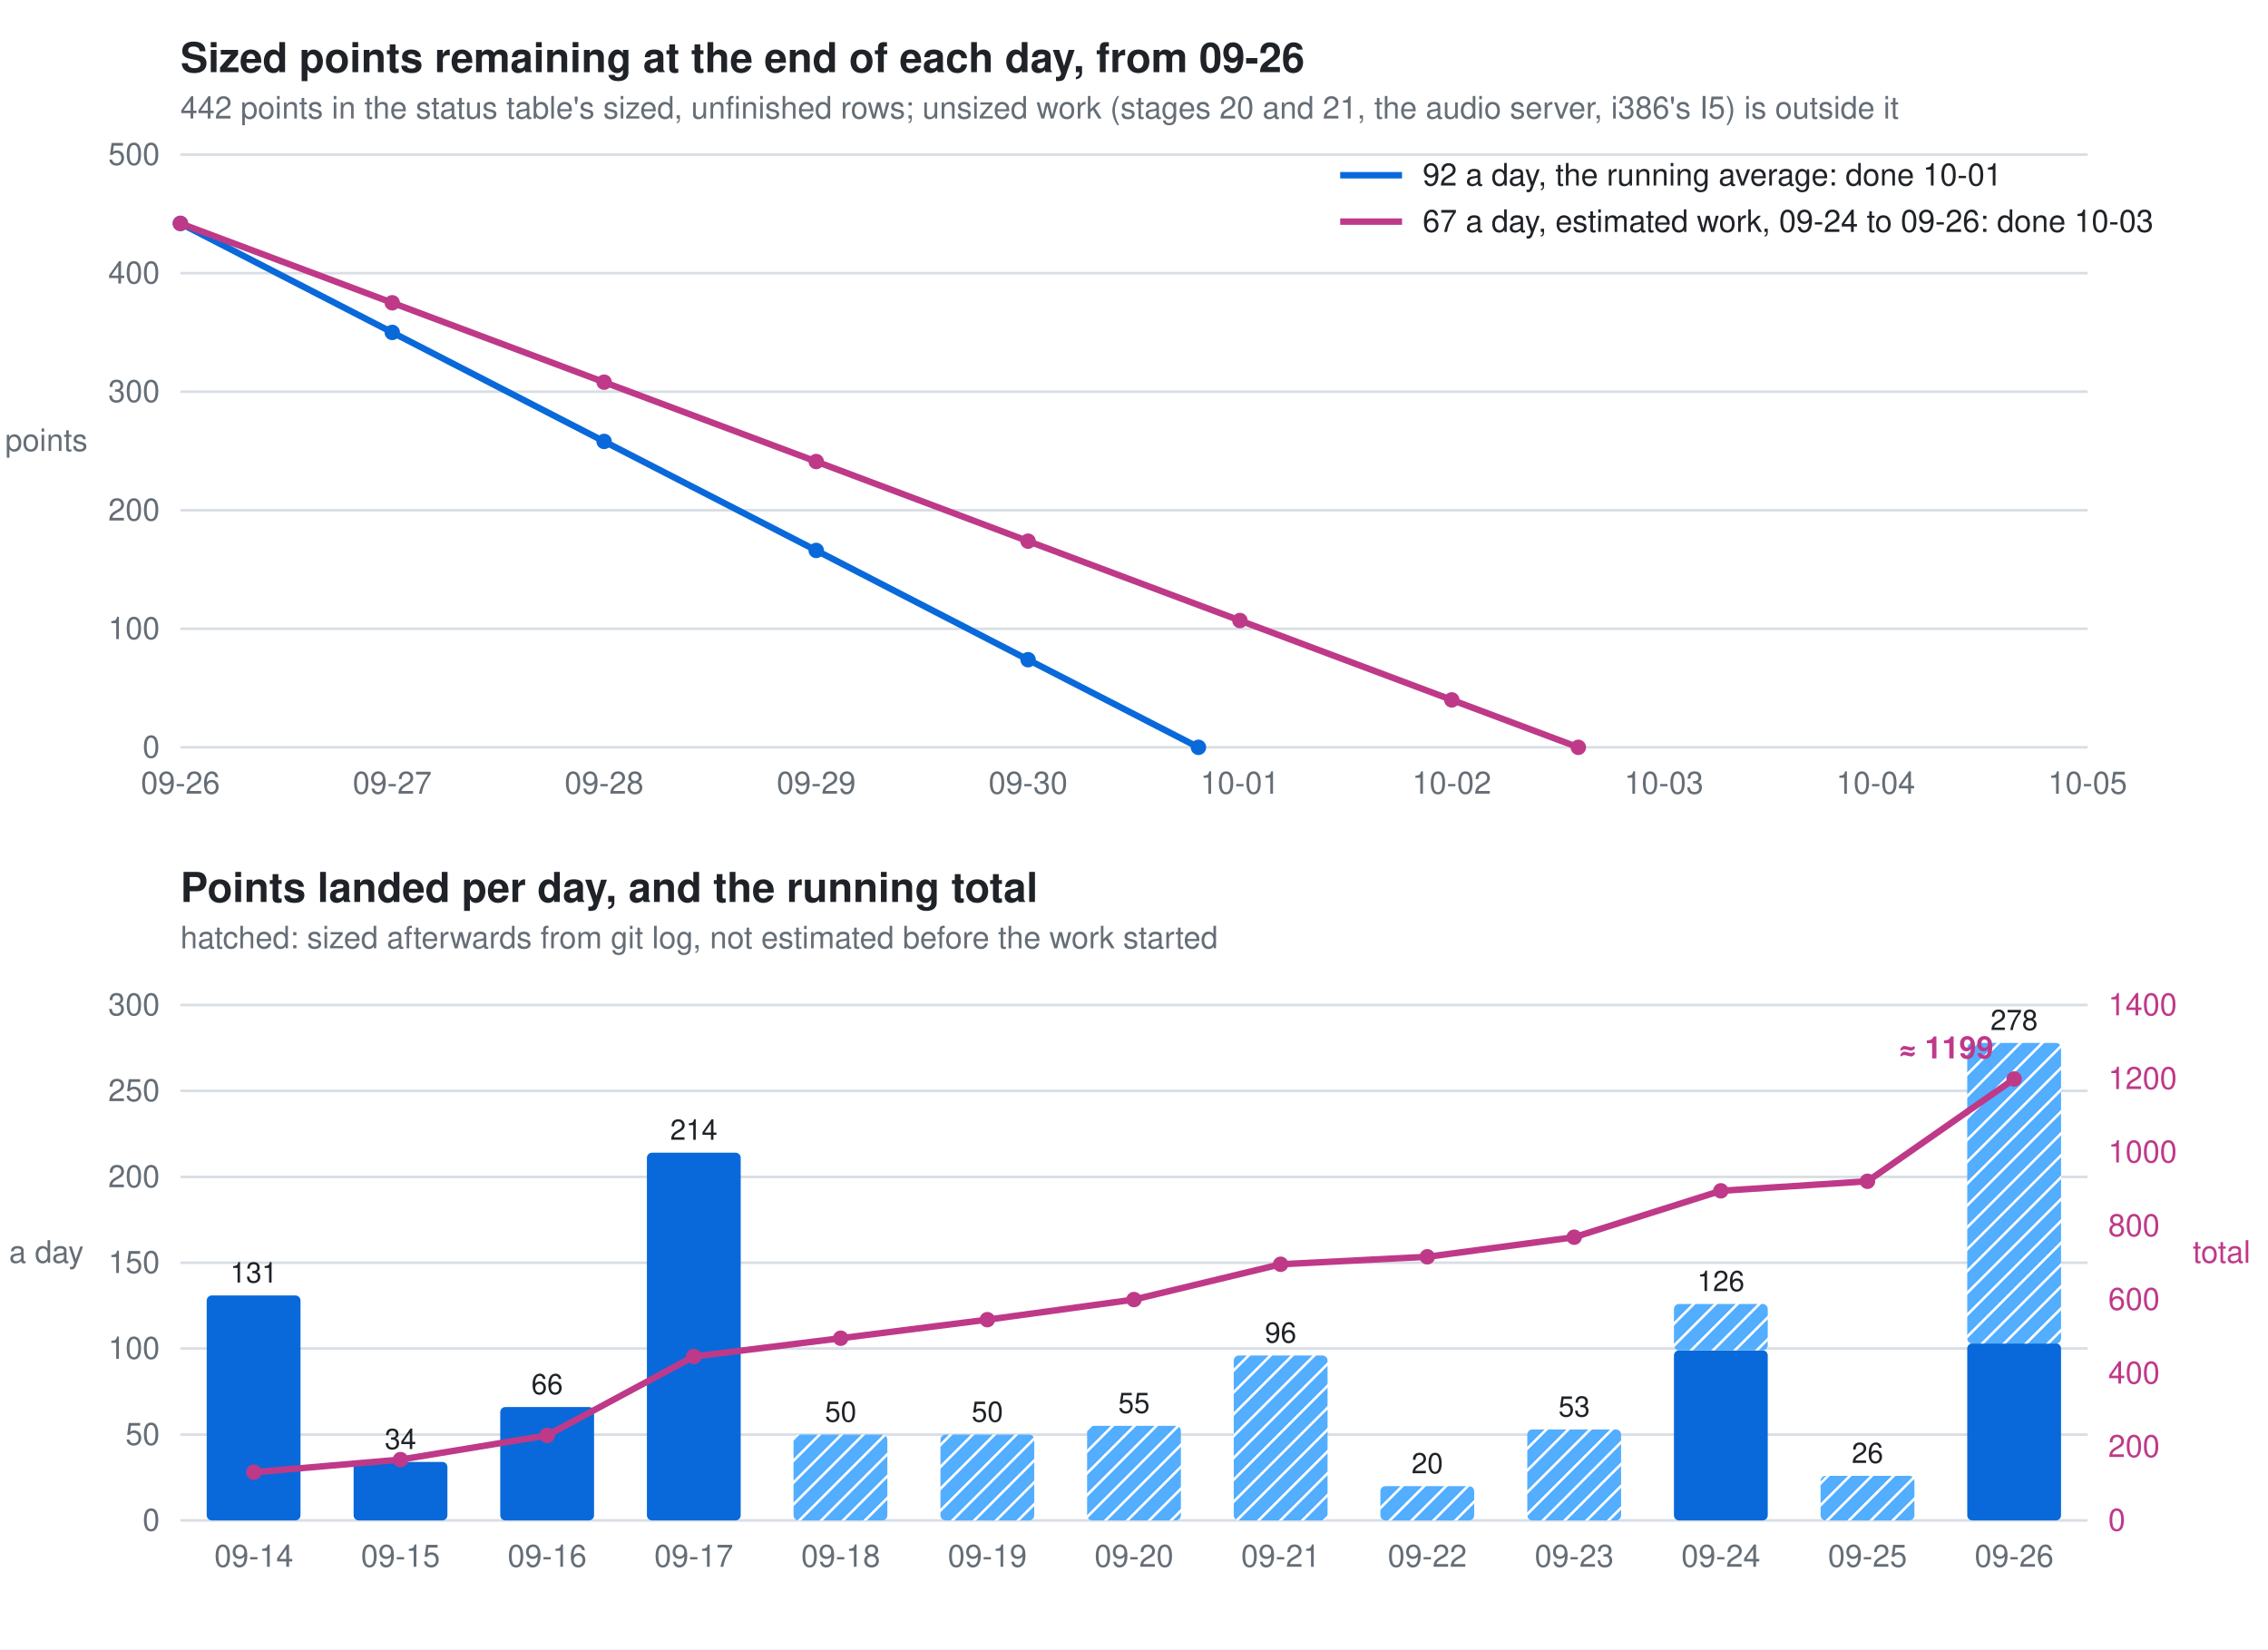
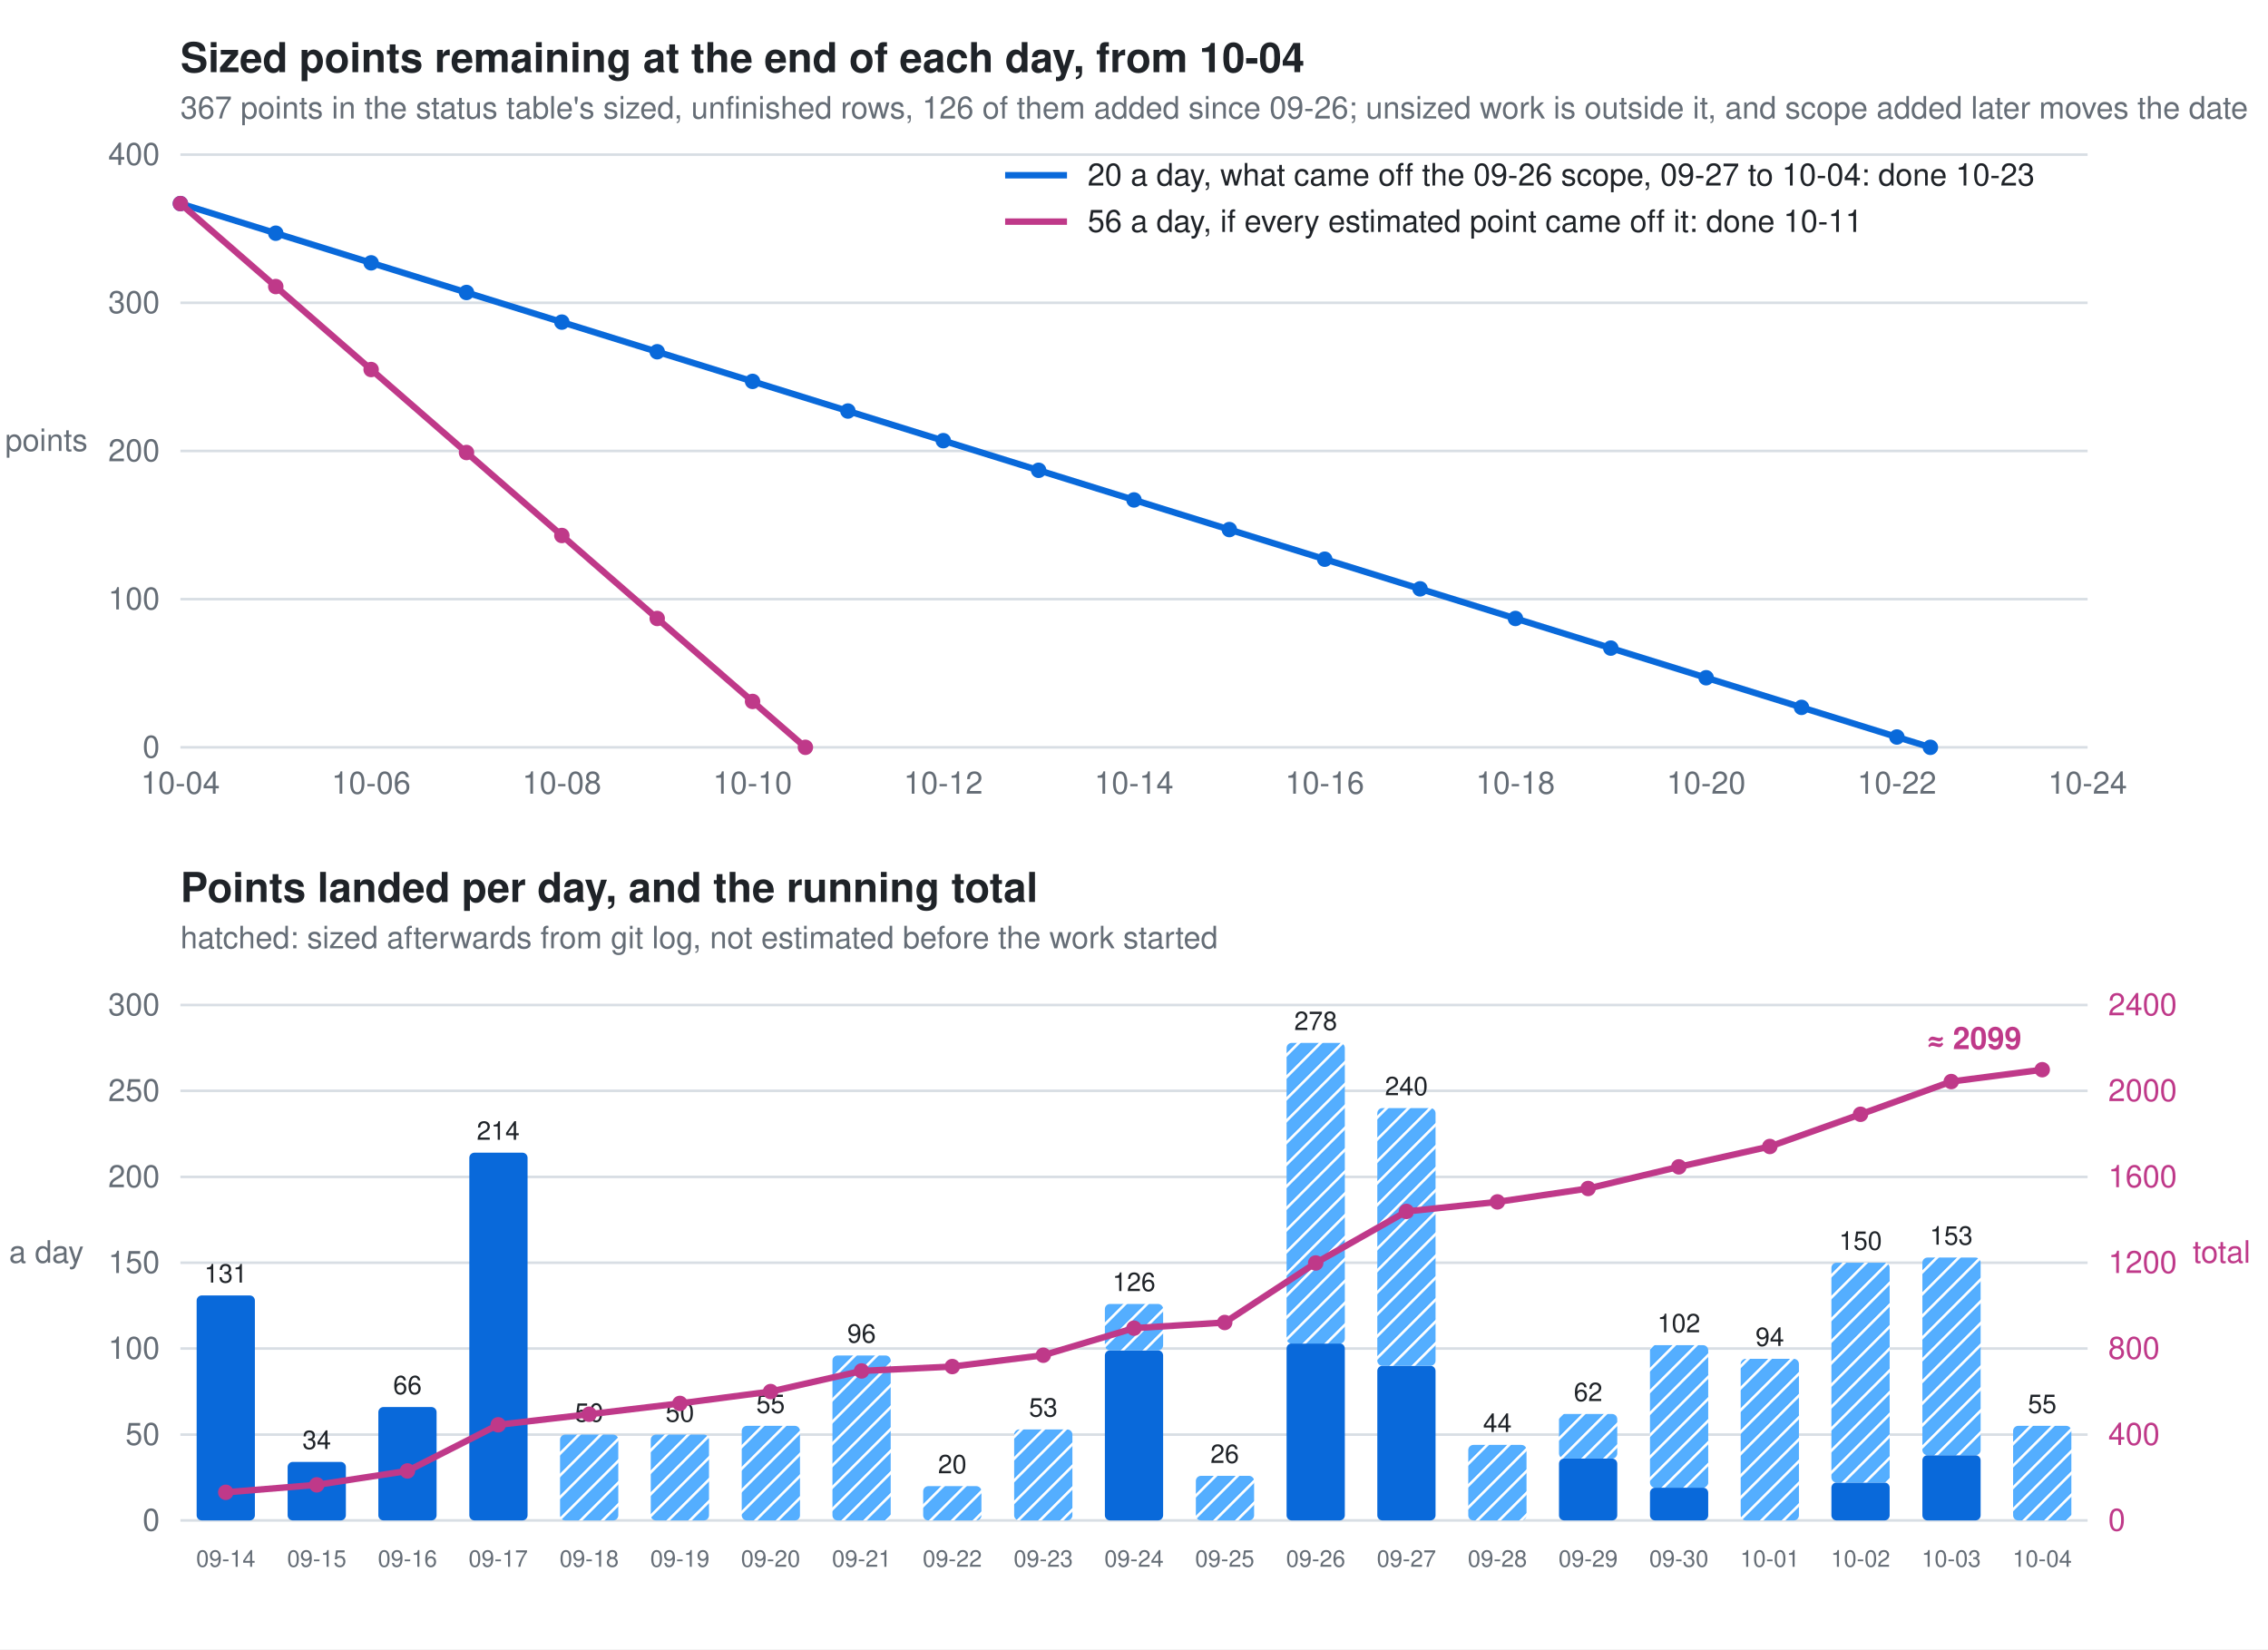
<svg xmlns="http://www.w3.org/2000/svg" width="880" height="640" viewBox="0 0 880 640" font-family="system-ui, -apple-system, 'Segoe UI', Helvetica, Arial, sans-serif" font-size="12" fill="#1f2328">
  <rect width="880" height="640" fill="#ffffff" />
-   <text x="70.0" y="28.0" text-anchor="start" font-size="16" fill="#1f2328" font-weight="bold">Sized points remaining at the end of each day, from 09-26</text>
-   <text x="70.0" y="46.0" text-anchor="start" font-size="12" fill="#656d76" font-weight="normal">442 points in the status table's sized, unfinished rows; unsized work (stages 20 and 21, the audio server, i386's I5) is outside it</text>
+   <text x="70.0" y="28.0" text-anchor="start" font-size="16" fill="#1f2328" font-weight="bold">Sized points remaining at the end of each day, from 10-04</text>
+   <text x="70.0" y="46.0" text-anchor="start" font-size="12" fill="#656d76" font-weight="normal">367 points in the status table's sized, unfinished rows, 126 of them added since 09-26; unsized work is outside it, and scope added later moves the date</text>
  <line x1="70.0" y1="290.0" x2="810.0" y2="290.0" stroke="#d8dee4" stroke-width="1" />
  <text x="62.0" y="294.0" text-anchor="end" font-size="12" fill="#656d76" font-weight="normal">0</text>
-   <line x1="70.0" y1="244.0" x2="810.0" y2="244.0" stroke="#d8dee4" stroke-width="1" />
-   <text x="62.0" y="248.0" text-anchor="end" font-size="12" fill="#656d76" font-weight="normal">100</text>
-   <line x1="70.0" y1="198.0" x2="810.0" y2="198.0" stroke="#d8dee4" stroke-width="1" />
-   <text x="62.0" y="202.0" text-anchor="end" font-size="12" fill="#656d76" font-weight="normal">200</text>
-   <line x1="70.0" y1="152.0" x2="810.0" y2="152.0" stroke="#d8dee4" stroke-width="1" />
-   <text x="62.0" y="156.0" text-anchor="end" font-size="12" fill="#656d76" font-weight="normal">300</text>
-   <line x1="70.0" y1="106.0" x2="810.0" y2="106.0" stroke="#d8dee4" stroke-width="1" />
-   <text x="62.0" y="110.0" text-anchor="end" font-size="12" fill="#656d76" font-weight="normal">400</text>
+   <line x1="70.0" y1="232.5" x2="810.0" y2="232.5" stroke="#d8dee4" stroke-width="1" />
+   <text x="62.0" y="236.5" text-anchor="end" font-size="12" fill="#656d76" font-weight="normal">100</text>
+   <line x1="70.0" y1="175.0" x2="810.0" y2="175.0" stroke="#d8dee4" stroke-width="1" />
+   <text x="62.0" y="179.0" text-anchor="end" font-size="12" fill="#656d76" font-weight="normal">200</text>
+   <line x1="70.0" y1="117.5" x2="810.0" y2="117.5" stroke="#d8dee4" stroke-width="1" />
+   <text x="62.0" y="121.5" text-anchor="end" font-size="12" fill="#656d76" font-weight="normal">300</text>
  <line x1="70.0" y1="60.0" x2="810.0" y2="60.0" stroke="#d8dee4" stroke-width="1" />
-   <text x="62.0" y="64.0" text-anchor="end" font-size="12" fill="#656d76" font-weight="normal">500</text>
-   <text x="70.0" y="308.0" text-anchor="middle" font-size="12" fill="#656d76" font-weight="normal">09-26</text>
-   <text x="152.2" y="308.0" text-anchor="middle" font-size="12" fill="#656d76" font-weight="normal">09-27</text>
-   <text x="234.4" y="308.0" text-anchor="middle" font-size="12" fill="#656d76" font-weight="normal">09-28</text>
-   <text x="316.7" y="308.0" text-anchor="middle" font-size="12" fill="#656d76" font-weight="normal">09-29</text>
-   <text x="398.9" y="308.0" text-anchor="middle" font-size="12" fill="#656d76" font-weight="normal">09-30</text>
-   <text x="481.1" y="308.0" text-anchor="middle" font-size="12" fill="#656d76" font-weight="normal">10-01</text>
-   <text x="563.3" y="308.0" text-anchor="middle" font-size="12" fill="#656d76" font-weight="normal">10-02</text>
-   <text x="645.6" y="308.0" text-anchor="middle" font-size="12" fill="#656d76" font-weight="normal">10-03</text>
-   <text x="727.8" y="308.0" text-anchor="middle" font-size="12" fill="#656d76" font-weight="normal">10-04</text>
-   <text x="810.0" y="308.0" text-anchor="middle" font-size="12" fill="#656d76" font-weight="normal">10-05</text>
+   <text x="62.0" y="64.0" text-anchor="end" font-size="12" fill="#656d76" font-weight="normal">400</text>
+   <text x="70.0" y="308.0" text-anchor="middle" font-size="12" fill="#656d76" font-weight="normal">10-04</text>
+   <text x="144.0" y="308.0" text-anchor="middle" font-size="12" fill="#656d76" font-weight="normal">10-06</text>
+   <text x="218.0" y="308.0" text-anchor="middle" font-size="12" fill="#656d76" font-weight="normal">10-08</text>
+   <text x="292.0" y="308.0" text-anchor="middle" font-size="12" fill="#656d76" font-weight="normal">10-10</text>
+   <text x="366.0" y="308.0" text-anchor="middle" font-size="12" fill="#656d76" font-weight="normal">10-12</text>
+   <text x="440.0" y="308.0" text-anchor="middle" font-size="12" fill="#656d76" font-weight="normal">10-14</text>
+   <text x="514.0" y="308.0" text-anchor="middle" font-size="12" fill="#656d76" font-weight="normal">10-16</text>
+   <text x="588.0" y="308.0" text-anchor="middle" font-size="12" fill="#656d76" font-weight="normal">10-18</text>
+   <text x="662.0" y="308.0" text-anchor="middle" font-size="12" fill="#656d76" font-weight="normal">10-20</text>
+   <text x="736.0" y="308.0" text-anchor="middle" font-size="12" fill="#656d76" font-weight="normal">10-22</text>
+   <text x="810.0" y="308.0" text-anchor="middle" font-size="12" fill="#656d76" font-weight="normal">10-24</text>
  <text x="18.0" y="175.0" text-anchor="middle" font-size="12" fill="#656d76" font-weight="normal">points</text>
-   <polyline points="70.0,86.7 152.2,129.0 234.4,171.3 316.7,213.6 398.9,256.0 465.0,290.0" fill="none" stroke="#0969da" stroke-width="2.5" stroke-linejoin="round" />
-   <circle cx="70.0" cy="86.7" r="3" fill="#0969da" />
-   <circle cx="152.2" cy="129.0" r="3" fill="#0969da" />
-   <circle cx="234.4" cy="171.3" r="3" fill="#0969da" />
-   <circle cx="316.7" cy="213.6" r="3" fill="#0969da" />
-   <circle cx="398.9" cy="256.0" r="3" fill="#0969da" />
-   <circle cx="465.0" cy="290.0" r="3" fill="#0969da" />
-   <line x1="520.0" y1="68.0" x2="544.0" y2="68.0" stroke="#0969da" stroke-width="2.5" />
-   <text x="552.0" y="72.0" text-anchor="start" font-size="12" fill="#1f2328" font-weight="normal">92 a day, the running average: done 10-01</text>
-   <polyline points="70.0,86.7 152.2,117.5 234.4,148.3 316.7,179.1 398.9,210.0 481.1,240.8 563.3,271.6 612.4,290.0" fill="none" stroke="#bf3989" stroke-width="2.5" stroke-linejoin="round" />
-   <circle cx="70.0" cy="86.7" r="3" fill="#bf3989" />
-   <circle cx="152.2" cy="117.5" r="3" fill="#bf3989" />
-   <circle cx="234.4" cy="148.3" r="3" fill="#bf3989" />
-   <circle cx="316.7" cy="179.1" r="3" fill="#bf3989" />
-   <circle cx="398.9" cy="210.0" r="3" fill="#bf3989" />
-   <circle cx="481.1" cy="240.8" r="3" fill="#bf3989" />
-   <circle cx="563.3" cy="271.6" r="3" fill="#bf3989" />
-   <circle cx="612.4" cy="290.0" r="3" fill="#bf3989" />
-   <line x1="520.0" y1="86.0" x2="544.0" y2="86.0" stroke="#bf3989" stroke-width="2.5" />
-   <text x="552.0" y="90.0" text-anchor="start" font-size="12" fill="#1f2328" font-weight="normal">67 a day, estimated work, 09-24 to 09-26: done 10-03</text>
+   <polyline points="70.0,79.0 107.0,90.5 144.0,102.0 181.0,113.5 218.0,125.0 255.0,136.5 292.0,148.0 329.0,159.5 366.0,171.0 403.0,182.5 440.0,194.0 477.0,205.5 514.0,217.0 551.0,228.5 588.0,240.0 625.0,251.5 662.0,263.0 699.0,274.5 736.0,286.0 749.0,290.0" fill="none" stroke="#0969da" stroke-width="2.5" stroke-linejoin="round" />
+   <circle cx="70.0" cy="79.0" r="3" fill="#0969da" />
+   <circle cx="107.0" cy="90.5" r="3" fill="#0969da" />
+   <circle cx="144.0" cy="102.0" r="3" fill="#0969da" />
+   <circle cx="181.0" cy="113.5" r="3" fill="#0969da" />
+   <circle cx="218.0" cy="125.0" r="3" fill="#0969da" />
+   <circle cx="255.0" cy="136.5" r="3" fill="#0969da" />
+   <circle cx="292.0" cy="148.0" r="3" fill="#0969da" />
+   <circle cx="329.0" cy="159.5" r="3" fill="#0969da" />
+   <circle cx="366.0" cy="171.0" r="3" fill="#0969da" />
+   <circle cx="403.0" cy="182.5" r="3" fill="#0969da" />
+   <circle cx="440.0" cy="194.0" r="3" fill="#0969da" />
+   <circle cx="477.0" cy="205.5" r="3" fill="#0969da" />
+   <circle cx="514.0" cy="217.0" r="3" fill="#0969da" />
+   <circle cx="551.0" cy="228.5" r="3" fill="#0969da" />
+   <circle cx="588.0" cy="240.0" r="3" fill="#0969da" />
+   <circle cx="625.0" cy="251.5" r="3" fill="#0969da" />
+   <circle cx="662.0" cy="263.0" r="3" fill="#0969da" />
+   <circle cx="699.0" cy="274.5" r="3" fill="#0969da" />
+   <circle cx="736.0" cy="286.0" r="3" fill="#0969da" />
+   <circle cx="749.0" cy="290.0" r="3" fill="#0969da" />
+   <line x1="390.0" y1="68.0" x2="414.0" y2="68.0" stroke="#0969da" stroke-width="2.5" />
+   <text x="422.0" y="72.0" text-anchor="start" font-size="12" fill="#1f2328" font-weight="normal">20 a day, what came off the 09-26 scope, 09-27 to 10-04: done 10-23</text>
+   <polyline points="70.0,79.0 107.0,111.2 144.0,143.4 181.0,175.6 218.0,207.8 255.0,240.0 292.0,272.2 312.5,290.0" fill="none" stroke="#bf3989" stroke-width="2.5" stroke-linejoin="round" />
+   <circle cx="70.0" cy="79.0" r="3" fill="#bf3989" />
+   <circle cx="107.0" cy="111.2" r="3" fill="#bf3989" />
+   <circle cx="144.0" cy="143.4" r="3" fill="#bf3989" />
+   <circle cx="181.0" cy="175.6" r="3" fill="#bf3989" />
+   <circle cx="218.0" cy="207.8" r="3" fill="#bf3989" />
+   <circle cx="255.0" cy="240.0" r="3" fill="#bf3989" />
+   <circle cx="292.0" cy="272.2" r="3" fill="#bf3989" />
+   <circle cx="312.5" cy="290.0" r="3" fill="#bf3989" />
+   <line x1="390.0" y1="86.0" x2="414.0" y2="86.0" stroke="#bf3989" stroke-width="2.5" />
+   <text x="422.0" y="90.0" text-anchor="start" font-size="12" fill="#1f2328" font-weight="normal">56 a day, if every estimated point came off it: done 10-11</text>
  <text x="70.0" y="350.0" text-anchor="start" font-size="16" fill="#1f2328" font-weight="bold">Points landed per day, and the running total</text>
  <text x="70.0" y="368.0" text-anchor="start" font-size="12" fill="#656d76" font-weight="normal">hatched: sized afterwards from git log, not estimated before the work started</text>
  <defs>
    <pattern id="hatch" width="6" height="6" patternUnits="userSpaceOnUse" patternTransform="rotate(45)">
      <rect width="6" height="6" fill="#54aeff" />
      <line x1="0" y1="0" x2="0" y2="6" stroke="#ffffff" stroke-width="2" />
    </pattern>
  </defs>
  <line x1="70.0" y1="590.0" x2="810.0" y2="590.0" stroke="#d8dee4" stroke-width="1" />
  <text x="62.0" y="594.0" text-anchor="end" font-size="12" fill="#656d76" font-weight="normal">0</text>
  <line x1="70.0" y1="556.7" x2="810.0" y2="556.7" stroke="#d8dee4" stroke-width="1" />
  <text x="62.0" y="560.7" text-anchor="end" font-size="12" fill="#656d76" font-weight="normal">50</text>
  <line x1="70.0" y1="523.3" x2="810.0" y2="523.3" stroke="#d8dee4" stroke-width="1" />
  <text x="62.0" y="527.3" text-anchor="end" font-size="12" fill="#656d76" font-weight="normal">100</text>
  <line x1="70.0" y1="490.0" x2="810.0" y2="490.0" stroke="#d8dee4" stroke-width="1" />
  <text x="62.0" y="494.0" text-anchor="end" font-size="12" fill="#656d76" font-weight="normal">150</text>
  <line x1="70.0" y1="456.7" x2="810.0" y2="456.7" stroke="#d8dee4" stroke-width="1" />
  <text x="62.0" y="460.7" text-anchor="end" font-size="12" fill="#656d76" font-weight="normal">200</text>
  <line x1="70.0" y1="423.3" x2="810.0" y2="423.3" stroke="#d8dee4" stroke-width="1" />
  <text x="62.0" y="427.3" text-anchor="end" font-size="12" fill="#656d76" font-weight="normal">250</text>
  <line x1="70.0" y1="390.0" x2="810.0" y2="390.0" stroke="#d8dee4" stroke-width="1" />
  <text x="62.0" y="394.0" text-anchor="end" font-size="12" fill="#656d76" font-weight="normal">300</text>
  <text x="818.0" y="594.0" text-anchor="start" font-size="12" fill="#bf3989" font-weight="normal">0</text>
-   <text x="818.0" y="565.4" text-anchor="start" font-size="12" fill="#bf3989" font-weight="normal">200</text>
-   <text x="818.0" y="536.9" text-anchor="start" font-size="12" fill="#bf3989" font-weight="normal">400</text>
-   <text x="818.0" y="508.3" text-anchor="start" font-size="12" fill="#bf3989" font-weight="normal">600</text>
-   <text x="818.0" y="479.7" text-anchor="start" font-size="12" fill="#bf3989" font-weight="normal">800</text>
-   <text x="818.0" y="451.1" text-anchor="start" font-size="12" fill="#bf3989" font-weight="normal">1000</text>
-   <text x="818.0" y="422.6" text-anchor="start" font-size="12" fill="#bf3989" font-weight="normal">1200</text>
-   <text x="818.0" y="394.0" text-anchor="start" font-size="12" fill="#bf3989" font-weight="normal">1400</text>
+   <text x="818.0" y="560.7" text-anchor="start" font-size="12" fill="#bf3989" font-weight="normal">400</text>
+   <text x="818.0" y="527.3" text-anchor="start" font-size="12" fill="#bf3989" font-weight="normal">800</text>
+   <text x="818.0" y="494.0" text-anchor="start" font-size="12" fill="#bf3989" font-weight="normal">1200</text>
+   <text x="818.0" y="460.7" text-anchor="start" font-size="12" fill="#bf3989" font-weight="normal">1600</text>
+   <text x="818.0" y="427.3" text-anchor="start" font-size="12" fill="#bf3989" font-weight="normal">2000</text>
+   <text x="818.0" y="394.0" text-anchor="start" font-size="12" fill="#bf3989" font-weight="normal">2400</text>
  <text x="18.0" y="490.0" text-anchor="middle" font-size="12" fill="#656d76" font-weight="normal">a day</text>
  <text x="862.0" y="490.0" text-anchor="middle" font-size="12" fill="#bf3989" font-weight="normal">total</text>
-   <rect x="80.2" y="502.7" width="36.4" height="87.3" rx="2" fill="#0969da" />
-   <text x="98.5" y="497.7" text-anchor="middle" font-size="11" fill="#1f2328" font-weight="normal">131</text>
-   <text x="98.5" y="608.0" text-anchor="middle" font-size="12" fill="#656d76" font-weight="normal">09-14</text>
-   <rect x="137.2" y="567.3" width="36.4" height="22.7" rx="2" fill="#0969da" />
-   <text x="155.4" y="562.3" text-anchor="middle" font-size="11" fill="#1f2328" font-weight="normal">34</text>
-   <text x="155.4" y="608.0" text-anchor="middle" font-size="12" fill="#656d76" font-weight="normal">09-15</text>
-   <rect x="194.1" y="546.0" width="36.4" height="44.0" rx="2" fill="#0969da" />
-   <text x="212.3" y="541.0" text-anchor="middle" font-size="11" fill="#1f2328" font-weight="normal">66</text>
-   <text x="212.3" y="608.0" text-anchor="middle" font-size="12" fill="#656d76" font-weight="normal">09-16</text>
-   <rect x="251.0" y="447.3" width="36.4" height="142.7" rx="2" fill="#0969da" />
-   <text x="269.2" y="442.3" text-anchor="middle" font-size="11" fill="#1f2328" font-weight="normal">214</text>
-   <text x="269.2" y="608.0" text-anchor="middle" font-size="12" fill="#656d76" font-weight="normal">09-17</text>
-   <rect x="307.9" y="556.7" width="36.4" height="33.3" rx="2" fill="url(#hatch)" />
-   <text x="326.2" y="551.7" text-anchor="middle" font-size="11" fill="#1f2328" font-weight="normal">50</text>
-   <text x="326.2" y="608.0" text-anchor="middle" font-size="12" fill="#656d76" font-weight="normal">09-18</text>
-   <rect x="364.9" y="556.7" width="36.4" height="33.3" rx="2" fill="url(#hatch)" />
-   <text x="383.1" y="551.7" text-anchor="middle" font-size="11" fill="#1f2328" font-weight="normal">50</text>
-   <text x="383.1" y="608.0" text-anchor="middle" font-size="12" fill="#656d76" font-weight="normal">09-19</text>
-   <rect x="421.8" y="553.3" width="36.4" height="36.7" rx="2" fill="url(#hatch)" />
-   <text x="440.0" y="548.3" text-anchor="middle" font-size="11" fill="#1f2328" font-weight="normal">55</text>
-   <text x="440.0" y="608.0" text-anchor="middle" font-size="12" fill="#656d76" font-weight="normal">09-20</text>
-   <rect x="478.7" y="526.0" width="36.4" height="64.0" rx="2" fill="url(#hatch)" />
-   <text x="496.9" y="521.0" text-anchor="middle" font-size="11" fill="#1f2328" font-weight="normal">96</text>
-   <text x="496.9" y="608.0" text-anchor="middle" font-size="12" fill="#656d76" font-weight="normal">09-21</text>
-   <rect x="535.6" y="576.7" width="36.4" height="13.3" rx="2" fill="url(#hatch)" />
-   <text x="553.8" y="571.7" text-anchor="middle" font-size="11" fill="#1f2328" font-weight="normal">20</text>
-   <text x="553.8" y="608.0" text-anchor="middle" font-size="12" fill="#656d76" font-weight="normal">09-22</text>
-   <rect x="592.6" y="554.7" width="36.4" height="35.3" rx="2" fill="url(#hatch)" />
-   <text x="610.8" y="549.7" text-anchor="middle" font-size="11" fill="#1f2328" font-weight="normal">53</text>
-   <text x="610.8" y="608.0" text-anchor="middle" font-size="12" fill="#656d76" font-weight="normal">09-23</text>
-   <rect x="649.5" y="524.0" width="36.4" height="66.0" rx="2" fill="#0969da" />
-   <rect x="649.5" y="506.0" width="36.4" height="18.0" rx="2" fill="url(#hatch)" />
-   <text x="667.7" y="501.0" text-anchor="middle" font-size="11" fill="#1f2328" font-weight="normal">126</text>
-   <text x="667.7" y="608.0" text-anchor="middle" font-size="12" fill="#656d76" font-weight="normal">09-24</text>
-   <rect x="706.4" y="572.7" width="36.4" height="17.3" rx="2" fill="url(#hatch)" />
-   <text x="724.6" y="567.7" text-anchor="middle" font-size="11" fill="#1f2328" font-weight="normal">26</text>
-   <text x="724.6" y="608.0" text-anchor="middle" font-size="12" fill="#656d76" font-weight="normal">09-25</text>
-   <rect x="763.3" y="521.3" width="36.4" height="68.7" rx="2" fill="#0969da" />
-   <rect x="763.3" y="404.7" width="36.4" height="116.7" rx="2" fill="url(#hatch)" />
-   <text x="781.5" y="399.7" text-anchor="middle" font-size="11" fill="#1f2328" font-weight="normal">278</text>
-   <text x="781.5" y="608.0" text-anchor="middle" font-size="12" fill="#656d76" font-weight="normal">09-26</text>
-   <polyline points="98.5,571.3 155.4,566.4 212.3,557.0 269.2,526.4 326.2,519.3 383.1,512.1 440.0,504.3 496.9,490.6 553.8,487.7 610.8,480.1 667.7,462.1 724.6,458.4 781.5,418.7" fill="none" stroke="#bf3989" stroke-width="2.5" stroke-linejoin="round" />
-   <circle cx="98.5" cy="571.3" r="3" fill="#bf3989" />
-   <circle cx="155.4" cy="566.4" r="3" fill="#bf3989" />
-   <circle cx="212.3" cy="557.0" r="3" fill="#bf3989" />
-   <circle cx="269.2" cy="526.4" r="3" fill="#bf3989" />
-   <circle cx="326.2" cy="519.3" r="3" fill="#bf3989" />
-   <circle cx="383.1" cy="512.1" r="3" fill="#bf3989" />
-   <circle cx="440.0" cy="504.3" r="3" fill="#bf3989" />
-   <circle cx="496.9" cy="490.6" r="3" fill="#bf3989" />
-   <circle cx="553.8" cy="487.7" r="3" fill="#bf3989" />
-   <circle cx="610.8" cy="480.1" r="3" fill="#bf3989" />
-   <circle cx="667.7" cy="462.1" r="3" fill="#bf3989" />
-   <circle cx="724.6" cy="458.4" r="3" fill="#bf3989" />
-   <circle cx="781.5" cy="418.7" r="3" fill="#bf3989" />
-   <text x="773.5" y="410.7" text-anchor="end" font-size="12" fill="#bf3989" font-weight="bold">≈ 1199</text>
+   <rect x="76.3" y="502.7" width="22.6" height="87.3" rx="2" fill="#0969da" />
+   <text x="87.6" y="497.7" text-anchor="middle" font-size="10" fill="#1f2328" font-weight="normal">131</text>
+   <text x="87.6" y="608.0" text-anchor="middle" font-size="9" fill="#656d76" font-weight="normal">09-14</text>
+   <rect x="111.6" y="567.3" width="22.6" height="22.7" rx="2" fill="#0969da" />
+   <text x="122.9" y="562.3" text-anchor="middle" font-size="10" fill="#1f2328" font-weight="normal">34</text>
+   <text x="122.9" y="608.0" text-anchor="middle" font-size="9" fill="#656d76" font-weight="normal">09-15</text>
+   <rect x="146.8" y="546.0" width="22.6" height="44.0" rx="2" fill="#0969da" />
+   <text x="158.1" y="541.0" text-anchor="middle" font-size="10" fill="#1f2328" font-weight="normal">66</text>
+   <text x="158.1" y="608.0" text-anchor="middle" font-size="9" fill="#656d76" font-weight="normal">09-16</text>
+   <rect x="182.1" y="447.3" width="22.6" height="142.7" rx="2" fill="#0969da" />
+   <text x="193.3" y="442.3" text-anchor="middle" font-size="10" fill="#1f2328" font-weight="normal">214</text>
+   <text x="193.3" y="608.0" text-anchor="middle" font-size="9" fill="#656d76" font-weight="normal">09-17</text>
+   <rect x="217.3" y="556.7" width="22.6" height="33.3" rx="2" fill="url(#hatch)" />
+   <text x="228.6" y="551.7" text-anchor="middle" font-size="10" fill="#1f2328" font-weight="normal">50</text>
+   <text x="228.6" y="608.0" text-anchor="middle" font-size="9" fill="#656d76" font-weight="normal">09-18</text>
+   <rect x="252.5" y="556.7" width="22.6" height="33.3" rx="2" fill="url(#hatch)" />
+   <text x="263.8" y="551.7" text-anchor="middle" font-size="10" fill="#1f2328" font-weight="normal">50</text>
+   <text x="263.8" y="608.0" text-anchor="middle" font-size="9" fill="#656d76" font-weight="normal">09-19</text>
+   <rect x="287.8" y="553.3" width="22.6" height="36.7" rx="2" fill="url(#hatch)" />
+   <text x="299.0" y="548.3" text-anchor="middle" font-size="10" fill="#1f2328" font-weight="normal">55</text>
+   <text x="299.0" y="608.0" text-anchor="middle" font-size="9" fill="#656d76" font-weight="normal">09-20</text>
+   <rect x="323.0" y="526.0" width="22.6" height="64.0" rx="2" fill="url(#hatch)" />
+   <text x="334.3" y="521.0" text-anchor="middle" font-size="10" fill="#1f2328" font-weight="normal">96</text>
+   <text x="334.3" y="608.0" text-anchor="middle" font-size="9" fill="#656d76" font-weight="normal">09-21</text>
+   <rect x="358.2" y="576.7" width="22.6" height="13.3" rx="2" fill="url(#hatch)" />
+   <text x="369.5" y="571.7" text-anchor="middle" font-size="10" fill="#1f2328" font-weight="normal">20</text>
+   <text x="369.5" y="608.0" text-anchor="middle" font-size="9" fill="#656d76" font-weight="normal">09-22</text>
+   <rect x="393.5" y="554.7" width="22.6" height="35.3" rx="2" fill="url(#hatch)" />
+   <text x="404.8" y="549.7" text-anchor="middle" font-size="10" fill="#1f2328" font-weight="normal">53</text>
+   <text x="404.8" y="608.0" text-anchor="middle" font-size="9" fill="#656d76" font-weight="normal">09-23</text>
+   <rect x="428.7" y="524.0" width="22.6" height="66.0" rx="2" fill="#0969da" />
+   <rect x="428.7" y="506.0" width="22.6" height="18.0" rx="2" fill="url(#hatch)" />
+   <text x="440.0" y="501.0" text-anchor="middle" font-size="10" fill="#1f2328" font-weight="normal">126</text>
+   <text x="440.0" y="608.0" text-anchor="middle" font-size="9" fill="#656d76" font-weight="normal">09-24</text>
+   <rect x="464.0" y="572.7" width="22.6" height="17.3" rx="2" fill="url(#hatch)" />
+   <text x="475.2" y="567.7" text-anchor="middle" font-size="10" fill="#1f2328" font-weight="normal">26</text>
+   <text x="475.2" y="608.0" text-anchor="middle" font-size="9" fill="#656d76" font-weight="normal">09-25</text>
+   <rect x="499.2" y="521.3" width="22.6" height="68.7" rx="2" fill="#0969da" />
+   <rect x="499.2" y="404.7" width="22.6" height="116.7" rx="2" fill="url(#hatch)" />
+   <text x="510.5" y="399.7" text-anchor="middle" font-size="10" fill="#1f2328" font-weight="normal">278</text>
+   <text x="510.5" y="608.0" text-anchor="middle" font-size="9" fill="#656d76" font-weight="normal">09-26</text>
+   <rect x="534.4" y="530.0" width="22.6" height="60.0" rx="2" fill="#0969da" />
+   <rect x="534.4" y="430.0" width="22.6" height="100.0" rx="2" fill="url(#hatch)" />
+   <text x="545.7" y="425.0" text-anchor="middle" font-size="10" fill="#1f2328" font-weight="normal">240</text>
+   <text x="545.7" y="608.0" text-anchor="middle" font-size="9" fill="#656d76" font-weight="normal">09-27</text>
+   <rect x="569.7" y="560.7" width="22.6" height="29.3" rx="2" fill="url(#hatch)" />
+   <text x="581.0" y="555.7" text-anchor="middle" font-size="10" fill="#1f2328" font-weight="normal">44</text>
+   <text x="581.0" y="608.0" text-anchor="middle" font-size="9" fill="#656d76" font-weight="normal">09-28</text>
+   <rect x="604.9" y="566.0" width="22.6" height="24.0" rx="2" fill="#0969da" />
+   <rect x="604.9" y="548.7" width="22.6" height="17.3" rx="2" fill="url(#hatch)" />
+   <text x="616.2" y="543.7" text-anchor="middle" font-size="10" fill="#1f2328" font-weight="normal">62</text>
+   <text x="616.2" y="608.0" text-anchor="middle" font-size="9" fill="#656d76" font-weight="normal">09-29</text>
+   <rect x="640.2" y="577.3" width="22.6" height="12.7" rx="2" fill="#0969da" />
+   <rect x="640.2" y="522.0" width="22.6" height="55.3" rx="2" fill="url(#hatch)" />
+   <text x="651.4" y="517.0" text-anchor="middle" font-size="10" fill="#1f2328" font-weight="normal">102</text>
+   <text x="651.4" y="608.0" text-anchor="middle" font-size="9" fill="#656d76" font-weight="normal">09-30</text>
+   <rect x="675.4" y="527.3" width="22.6" height="62.7" rx="2" fill="url(#hatch)" />
+   <text x="686.7" y="522.3" text-anchor="middle" font-size="10" fill="#1f2328" font-weight="normal">94</text>
+   <text x="686.7" y="608.0" text-anchor="middle" font-size="9" fill="#656d76" font-weight="normal">10-01</text>
+   <rect x="710.6" y="575.3" width="22.6" height="14.7" rx="2" fill="#0969da" />
+   <rect x="710.6" y="490.0" width="22.6" height="85.3" rx="2" fill="url(#hatch)" />
+   <text x="721.9" y="485.0" text-anchor="middle" font-size="10" fill="#1f2328" font-weight="normal">150</text>
+   <text x="721.9" y="608.0" text-anchor="middle" font-size="9" fill="#656d76" font-weight="normal">10-02</text>
+   <rect x="745.9" y="564.7" width="22.6" height="25.3" rx="2" fill="#0969da" />
+   <rect x="745.9" y="488.0" width="22.6" height="76.7" rx="2" fill="url(#hatch)" />
+   <text x="757.1" y="483.0" text-anchor="middle" font-size="10" fill="#1f2328" font-weight="normal">153</text>
+   <text x="757.1" y="608.0" text-anchor="middle" font-size="9" fill="#656d76" font-weight="normal">10-03</text>
+   <rect x="781.1" y="553.3" width="22.6" height="36.7" rx="2" fill="url(#hatch)" />
+   <text x="792.4" y="548.3" text-anchor="middle" font-size="10" fill="#1f2328" font-weight="normal">55</text>
+   <text x="792.4" y="608.0" text-anchor="middle" font-size="9" fill="#656d76" font-weight="normal">10-04</text>
+   <polyline points="87.6,579.1 122.9,576.2 158.1,570.8 193.3,552.9 228.6,548.8 263.8,544.6 299.0,540.0 334.3,532.0 369.5,530.3 404.8,525.9 440.0,515.4 475.2,513.2 510.5,490.1 545.7,470.1 581.0,466.4 616.2,461.2 651.4,452.8 686.7,444.9 721.9,432.4 757.1,419.7 792.4,415.1" fill="none" stroke="#bf3989" stroke-width="2.5" stroke-linejoin="round" />
+   <circle cx="87.6" cy="579.1" r="3" fill="#bf3989" />
+   <circle cx="122.9" cy="576.2" r="3" fill="#bf3989" />
+   <circle cx="158.1" cy="570.8" r="3" fill="#bf3989" />
+   <circle cx="193.3" cy="552.9" r="3" fill="#bf3989" />
+   <circle cx="228.6" cy="548.8" r="3" fill="#bf3989" />
+   <circle cx="263.8" cy="544.6" r="3" fill="#bf3989" />
+   <circle cx="299.0" cy="540.0" r="3" fill="#bf3989" />
+   <circle cx="334.3" cy="532.0" r="3" fill="#bf3989" />
+   <circle cx="369.5" cy="530.3" r="3" fill="#bf3989" />
+   <circle cx="404.8" cy="525.9" r="3" fill="#bf3989" />
+   <circle cx="440.0" cy="515.4" r="3" fill="#bf3989" />
+   <circle cx="475.2" cy="513.2" r="3" fill="#bf3989" />
+   <circle cx="510.5" cy="490.1" r="3" fill="#bf3989" />
+   <circle cx="545.7" cy="470.1" r="3" fill="#bf3989" />
+   <circle cx="581.0" cy="466.4" r="3" fill="#bf3989" />
+   <circle cx="616.2" cy="461.2" r="3" fill="#bf3989" />
+   <circle cx="651.4" cy="452.8" r="3" fill="#bf3989" />
+   <circle cx="686.7" cy="444.9" r="3" fill="#bf3989" />
+   <circle cx="721.9" cy="432.4" r="3" fill="#bf3989" />
+   <circle cx="757.1" cy="419.7" r="3" fill="#bf3989" />
+   <circle cx="792.4" cy="415.1" r="3" fill="#bf3989" />
+   <text x="784.4" y="407.1" text-anchor="end" font-size="12" fill="#bf3989" font-weight="bold">≈ 2099</text>
</svg>
